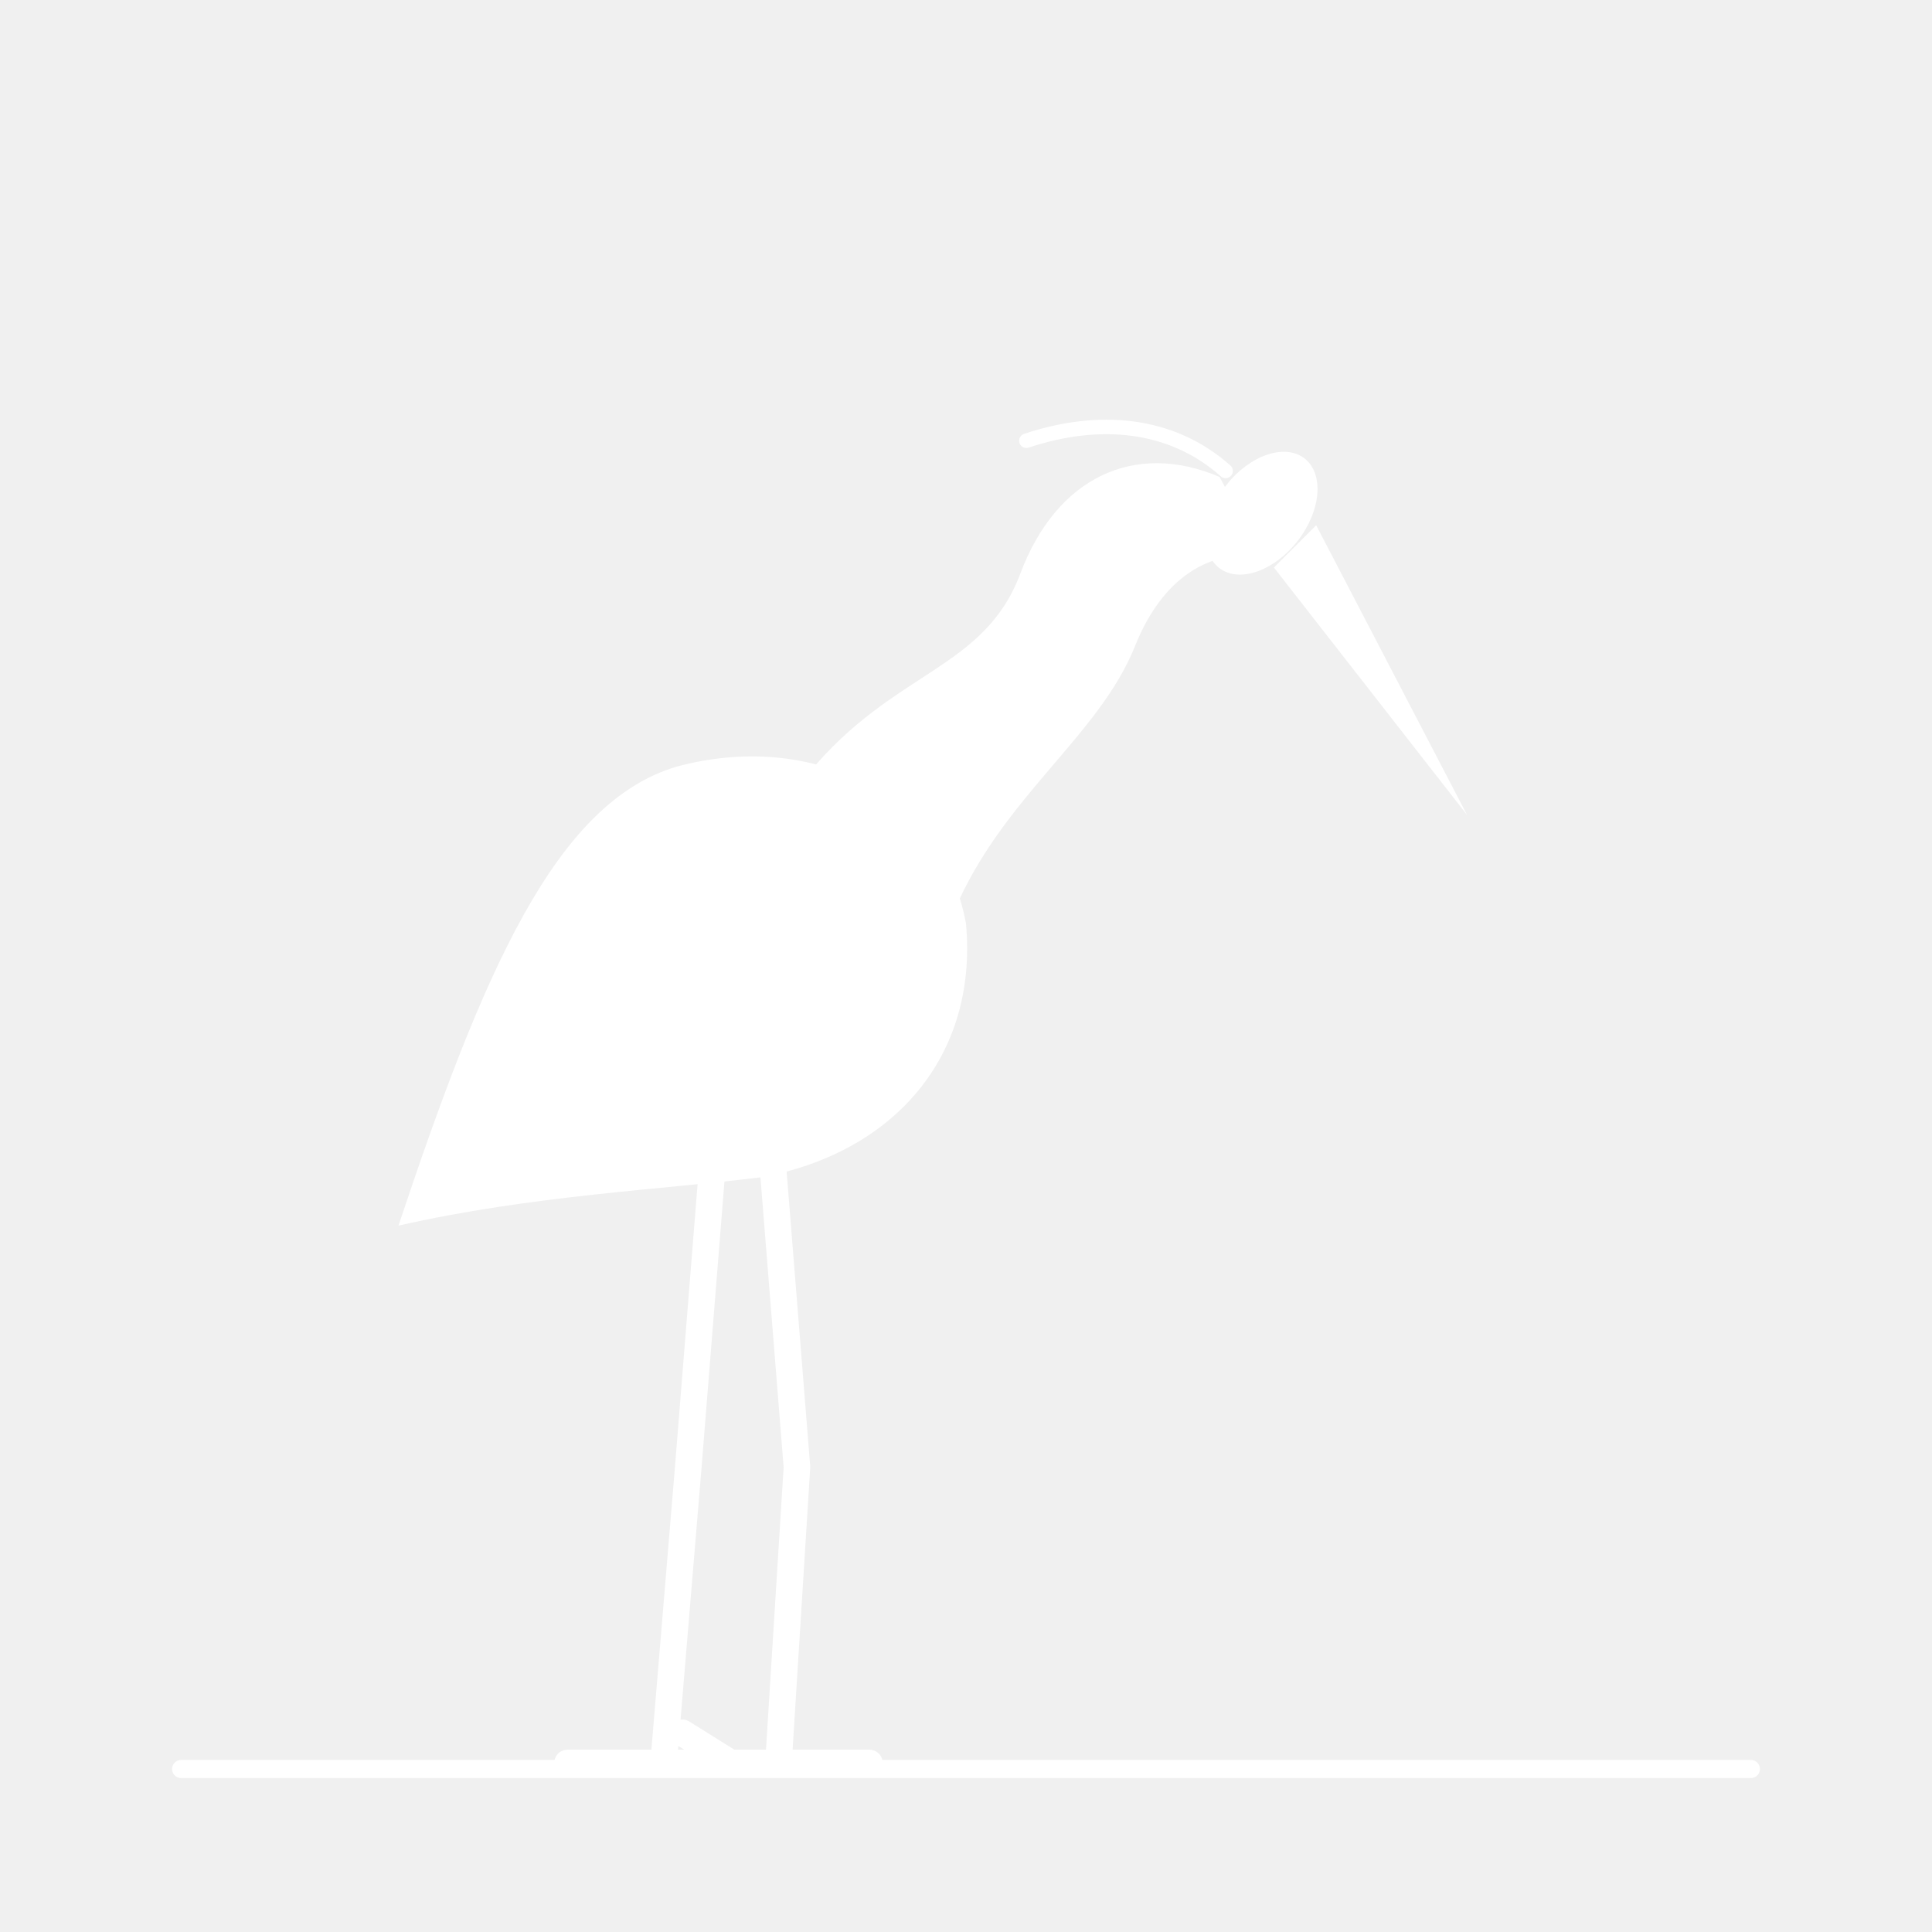
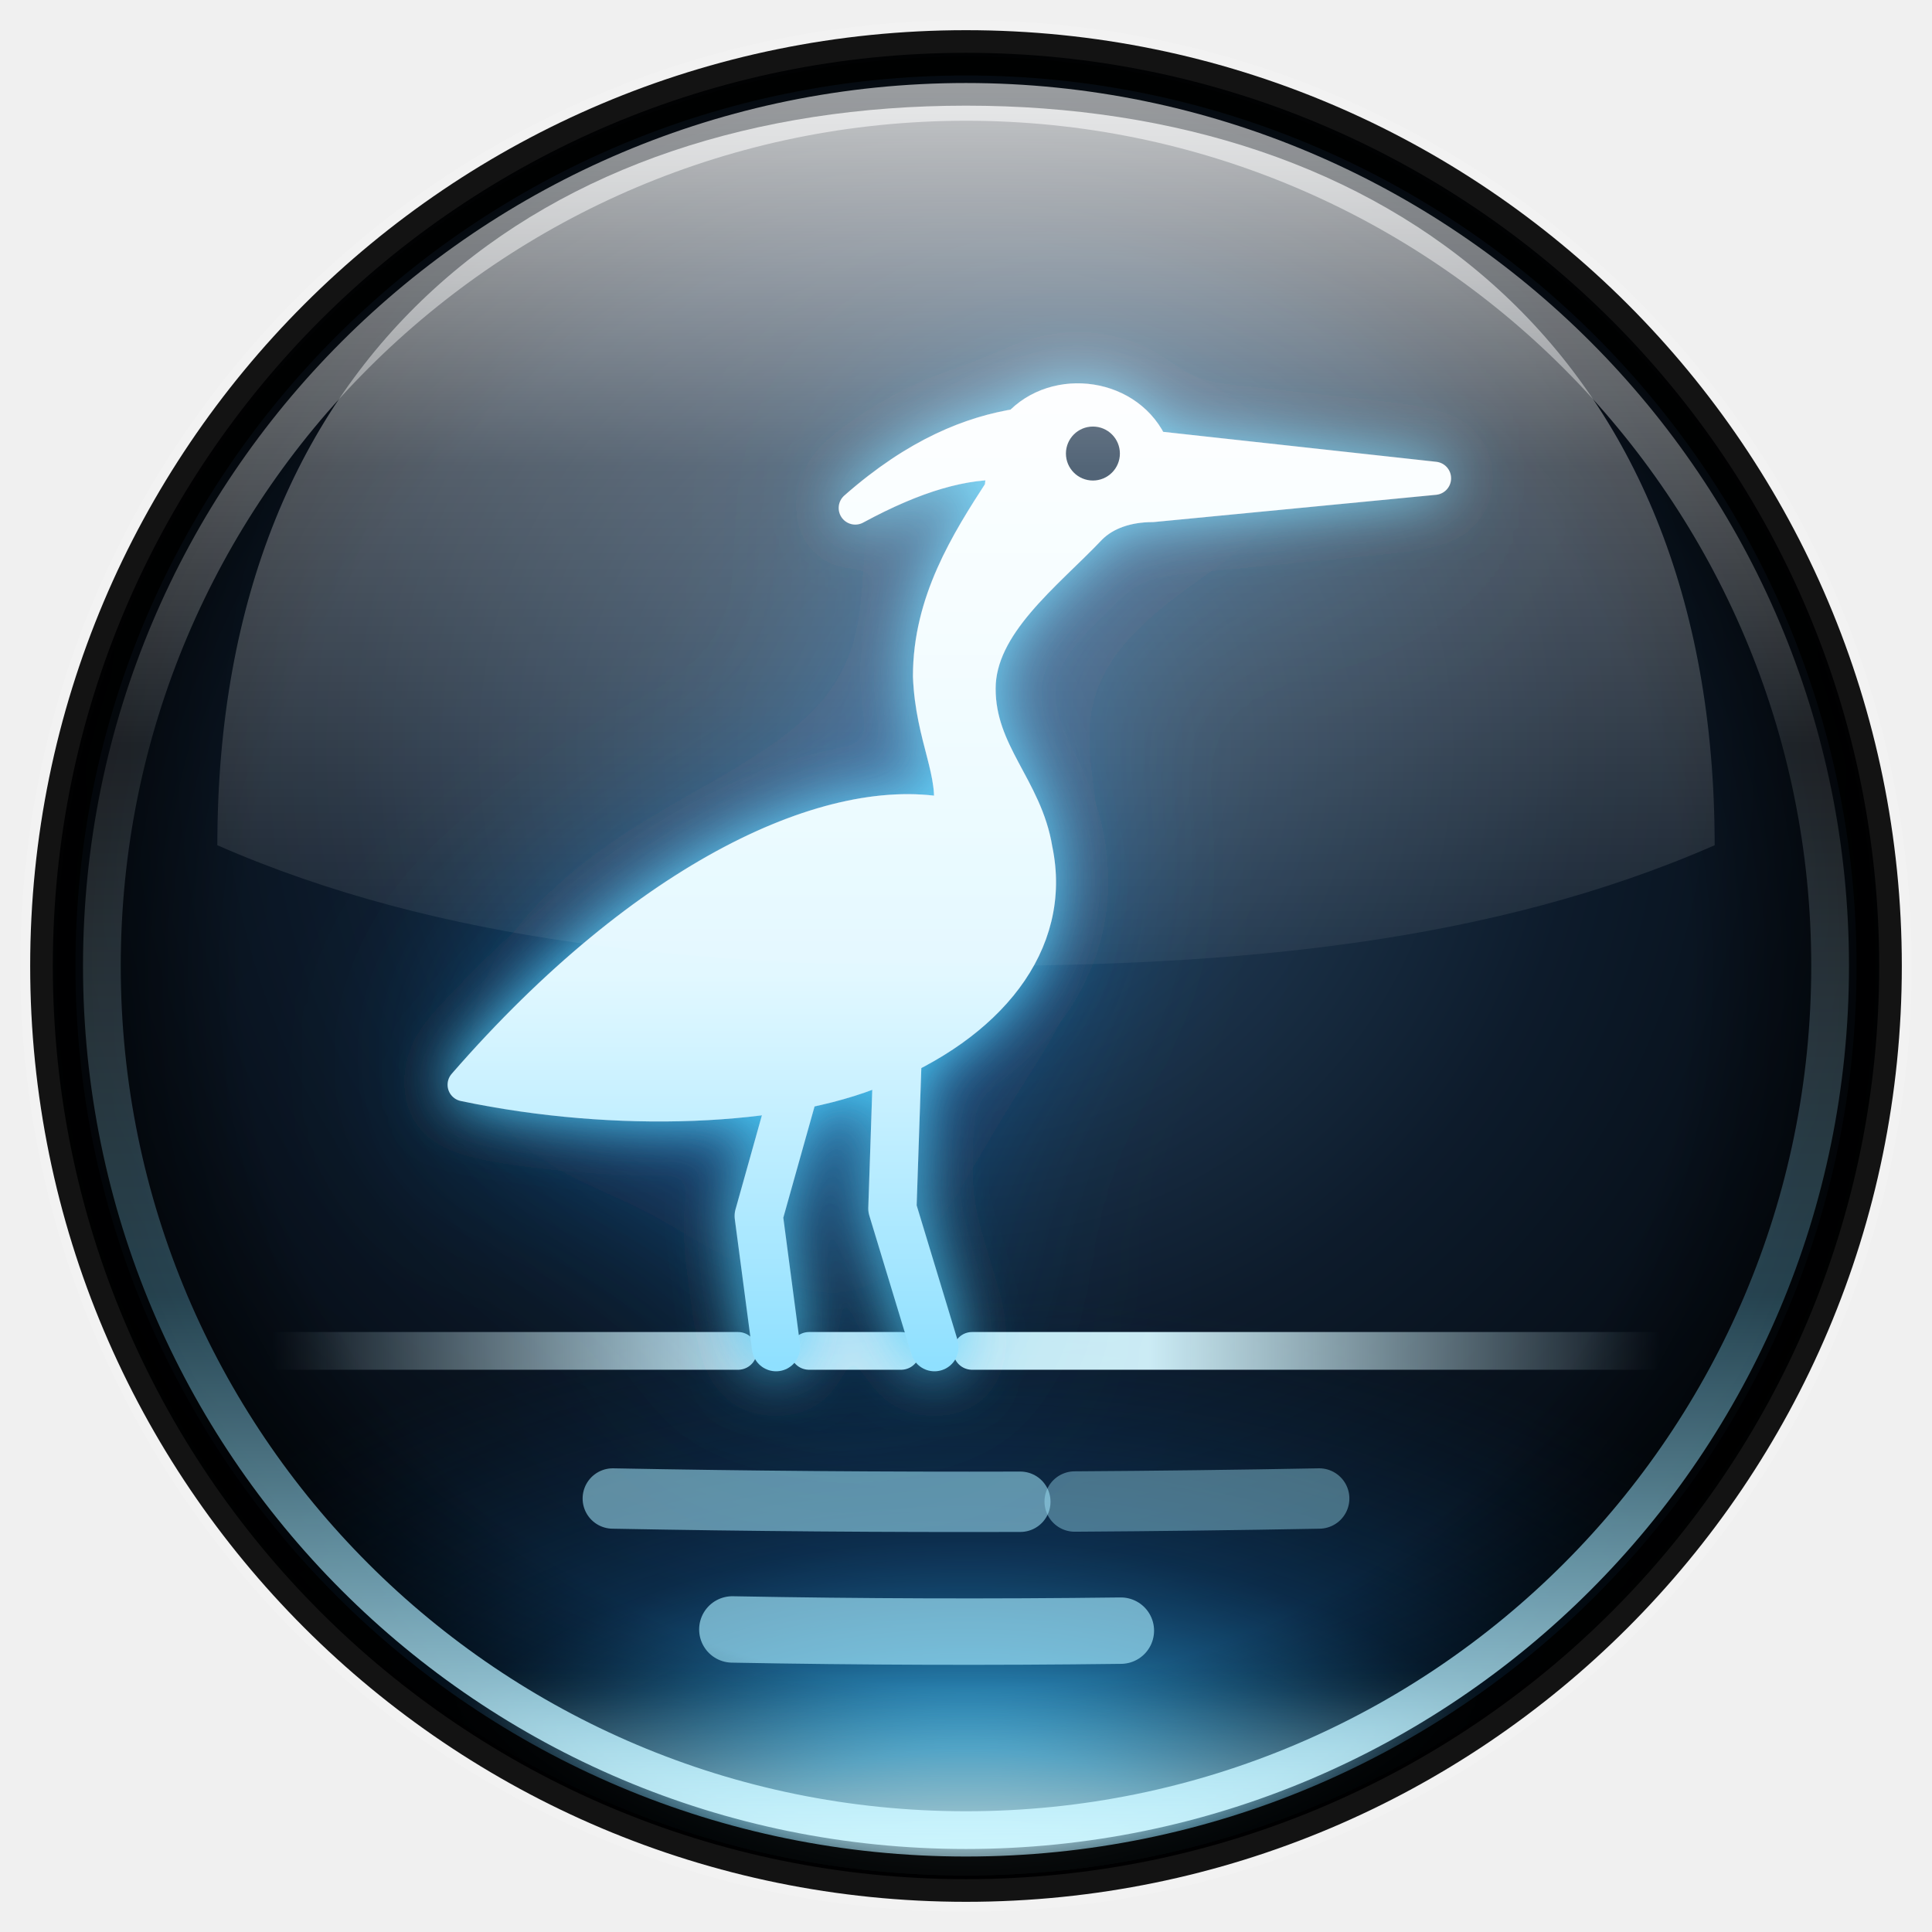
- <svg xmlns="http://www.w3.org/2000/svg" width="128" height="128" viewBox="0 0 128 128" role="img" aria-label="Heron">
-   <g transform="translate(104 6) scale(-0.4 0.4)">
-     <g fill="#FFFFFF">
-       <path d="M100 138 C104 116 126 106 148 112 C168 118 180 146 194 188 C172 183 150 182 134 180 C112 176 98 160 100 138 Z" />
-       <path d="M126 113 C112 96 97 96 91 80 C85 64 72 58 58 64 L51 77 C61 76 68 82 72 92 C78 107 94 117 102 136 Z" />
-       <ellipse cx="51" cy="70" rx="11.5" ry="7.5" transform="rotate(52 51 70)" />
-       <path d="M42 72 L49 79 L17 120 Z" />
+ <svg xmlns="http://www.w3.org/2000/svg" viewBox="0 0 256 256" width="54" height="54" role="img" aria-label="Heron">
+   <defs>
+     <radialGradient id="Sbody" cx="0.5" cy="0.38" r="0.62">
+       <stop offset="0" stop-color="#2c4d6b" />
+       <stop offset="0.55" stop-color="#0d1b2b" />
+       <stop offset="1" stop-color="#020509" />
+     </radialGradient>
+     <radialGradient id="Sglow" cx="128.0" cy="253.0" r="135.5" gradientUnits="userSpaceOnUse" gradientTransform="translate(0 253.0) scale(1 0.6) translate(0 -253.0)">
+       <stop offset="0" stop-color="#c4f5ff" />
+       <stop offset="0.26" stop-color="#3cc4ff" stop-opacity="0.85" />
+       <stop offset="0.6" stop-color="#1468b0" stop-opacity="0.32" />
+       <stop offset="1" stop-color="#06345e" stop-opacity="0" />
+     </radialGradient>
+     <radialGradient id="Svig" cx="0.5" cy="0.5" r="0.5">
+       <stop offset="0.8" stop-color="#000" stop-opacity="0" />
+       <stop offset="1" stop-color="#000" stop-opacity="0.6" />
+     </radialGradient>
+     <linearGradient id="Sgloss" x1="0" y1="14.0" x2="0" y2="128.0" gradientUnits="userSpaceOnUse">
+       <stop offset="0" stop-color="#fff" stop-opacity="0.75" />
+       <stop offset="0.42" stop-color="#fff" stop-opacity="0.29" />
+       <stop offset="1" stop-color="#fff" stop-opacity="0.05" />
+     </linearGradient>
+     <linearGradient id="Srim" x1="0" y1="7.0" x2="0" y2="249.0" gradientUnits="userSpaceOnUse">
+       <stop offset="0" stop-color="#fff" stop-opacity="0.62" />
+       <stop offset="0.38" stop-color="#fff" stop-opacity="0.1" />
+       <stop offset="0.68" stop-color="#7fdcff" stop-opacity="0.28" />
+       <stop offset="1" stop-color="#d2f8ff" stop-opacity="1" />
+     </linearGradient>
+     <linearGradient id="Scres" x1="0" y1="223.0" x2="0" y2="249.0" gradientUnits="userSpaceOnUse">
+       <stop offset="0" stop-color="#9fe9ff" stop-opacity="0" />
+       <stop offset="1" stop-color="#e6fbff" stop-opacity="0.85" />
+     </linearGradient>
+     <linearGradient id="Sheron" x1="0" y1="12" x2="0" y2="95" gradientUnits="userSpaceOnUse">
+       <stop offset="0" stop-color="#ffffff" />
+       <stop offset="0.62" stop-color="#e2f8ff" />
+       <stop offset="1" stop-color="#8fe0ff" />
+     </linearGradient>
+     <linearGradient id="Ssurf" x1="7.0" y1="0" x2="249.0" y2="0" gradientUnits="userSpaceOnUse">
+       <stop offset="0.12" stop-color="#d6f7ff" stop-opacity="0" />
+       <stop offset="0.4" stop-color="#d6f7ff" stop-opacity="0.95" />
+       <stop offset="0.6" stop-color="#d6f7ff" stop-opacity="0.95" />
+       <stop offset="0.88" stop-color="#d6f7ff" stop-opacity="0" />
+     </linearGradient>
+     <clipPath id="Sclip">
+       <circle cx="128.0" cy="128.0" r="120.5" />
+     </clipPath>
+     <filter id="Shglow" x="-40%" y="-40%" width="180%" height="180%">
+       <feGaussianBlur in="SourceAlpha" stdDeviation="4" result="b" />
+       <feFlood flood-color="#4fd2ff" />
+       <feComposite operator="in" in2="b" result="g" />
+       <feGaussianBlur in="SourceAlpha" stdDeviation="14" result="b2" />
+       <feFlood flood-color="#1e90ff" flood-opacity="0.6" />
+       <feComposite operator="in" in2="b2" result="g2" />
+       <feMerge>
+         <feMergeNode in="g2" />
+         <feMergeNode in="g" />
+         <feMergeNode in="SourceGraphic" />
+       </feMerge>
+     </filter>
+     <filter id="Sripple" x="-10%" y="-10%" width="120%" height="120%">
+       <feTurbulence type="fractalNoise" baseFrequency="0.012 0.16" numOctaves="2" seed="7" result="n" />
+       <feDisplacementMap in="SourceGraphic" in2="n" scale="7" xChannelSelector="R" yChannelSelector="G" />
+     </filter>
+     <filter id="Ssoft" x="-30%" y="-30%" width="160%" height="160%">
+       <feGaussianBlur stdDeviation="5" />
+     </filter>
+     <filter id="Sblur2" x="-10%" y="-50%" width="120%" height="200%">
+       <feGaussianBlur stdDeviation="2" />
+     </filter>
+     <mask id="Scodemask" maskUnits="userSpaceOnUse" x="0" y="0" width="256" height="256">
+       <path d="M81.20 198.56 Q108.20 199.07 135.20 198.99" stroke="#fff" stroke-opacity="1.00" stroke-width="8.00" stroke-linecap="round" fill="none" />
+       <path d="M142.40 198.96 Q158.60 198.86 174.80 198.56" stroke="#fff" stroke-opacity="0.72" stroke-width="8.00" stroke-linecap="round" fill="none" />
+       <path d="M97.04 215.91 Q122.78 216.39 148.52 216.07" stroke="#fff" stroke-opacity="1.00" stroke-width="8.80" stroke-linecap="round" fill="none" />
+     </mask>
+   </defs>
+   <circle cx="128.0" cy="128.0" r="121.0" fill="url(#Sbody)" />
+   <g clip-path="url(#Sclip)">
+     <circle cx="128.0" cy="128.0" r="121.0" fill="url(#Sglow)" />
+     <path d="M81.20 198.56 Q108.20 199.07 135.20 198.99" stroke="#a6ebff" stroke-opacity="0.55" stroke-width="8.00" stroke-linecap="round" fill="none" />
+     <path d="M142.40 198.96 Q158.60 198.86 174.80 198.56" stroke="#a6ebff" stroke-opacity="0.40" stroke-width="8.00" stroke-linecap="round" fill="none" />
+     <path d="M97.04 215.91 Q122.78 216.39 148.52 216.07" stroke="#a6ebff" stroke-opacity="0.65" stroke-width="8.80" stroke-linecap="round" fill="none" />
+     <path d="M28.8 179.0 H97.8 M107.2 179.0 H119.4 M128.8 179.0 H227.2" stroke="url(#Ssurf)" stroke-width="5.0" stroke-linecap="round" />
+     <g filter="url(#Shglow)">
+       <g transform="translate(31.0 25.0) scale(1.64)">
+         <path d="M97 23.4 L74.2 20.9 C72.4 16.6 66.4 15.8 63.4 19.1 C59.6 19.7 55.2 21.4 50.2 25.8 C55 23.2 59 22 62.6 22.2 C62.2 22.9 62 23.6 62 24.3 C59.2 28.6 56.2 33.4 56.2 39.4 C56.4 44.4 58.4 47.2 57.8 50.6 C48.4 48.6 33.4 55.4 18.6 72.4 C31 75 44.4 74.4 52 71.2 C61 67.6 66.4 61 64.8 53.4 C64 48.4 60.2 45.6 60.2 40.4 C60.2 35.2 65.6 31.2 69.2 27.4 C70.4 26.2 72.2 25.6 74.2 25.6 Z" fill="url(#Sheron)" stroke="url(#Sheron)" stroke-width="2.68" stroke-linejoin="round" />
+         <path d="M45.6 71.6 L42.4 83 L43.8 93.6 M53.6 70.6 L53.2 82.4 L56.6 93.6" fill="none" stroke="url(#Sheron)" stroke-width="3.90" stroke-linecap="round" stroke-linejoin="round" />
+         <circle cx="69.4" cy="21.4" r="2.18" fill="#0b2740" />
+       </g>
    </g>
-     <g fill="none" stroke="#FFFFFF" stroke-linecap="round" stroke-linejoin="round">
-       <path d="M57 63 C66 55 78 54 90 58" stroke-width="2.4" />
-       <path d="M132 178 L128 228 L131 276 M142 178 L146 228 L150 276 M116 277 H139 M139 277 L147 272 M140 277 H166" stroke-width="4.4" />
-     </g>
+     <circle cx="128.0" cy="128.0" r="121.0" fill="url(#Svig)" />
+     <path d="M228.1 190.5 A118.0 118.0 0 0 1 27.9 190.5 Q128.0 242.9 228.1 190.5 Z" fill="url(#Scres)" filter="url(#Sblur2)" />
  </g>
-   <path d="M12 117.2 H116" stroke="#FFFFFF" stroke-width="1.2" stroke-linecap="round" />
+   <circle cx="128.0" cy="128.0" r="114.50" fill="none" stroke="url(#Srim)" stroke-width="5.0" />
+   <path d="M28.8 112.0 C28.8 46.0 72.4 14.0 128.0 14.0 C183.6 14.0 227.2 46.0 227.2 112.0 C197.5 125.0 163.7 128.0 128.0 128.0 C92.3 128.0 58.5 125.0 28.8 112.0 Z" fill="url(#Sgloss)" />
+   <circle cx="128.0" cy="128.0" r="121.0" fill="none" stroke="#000" stroke-opacity="0.92" stroke-width="6.0" />
+   <circle cx="128.0" cy="128.0" r="124.70" fill="none" stroke="#fff" stroke-opacity="0.16" stroke-width="1.2" />
</svg>
